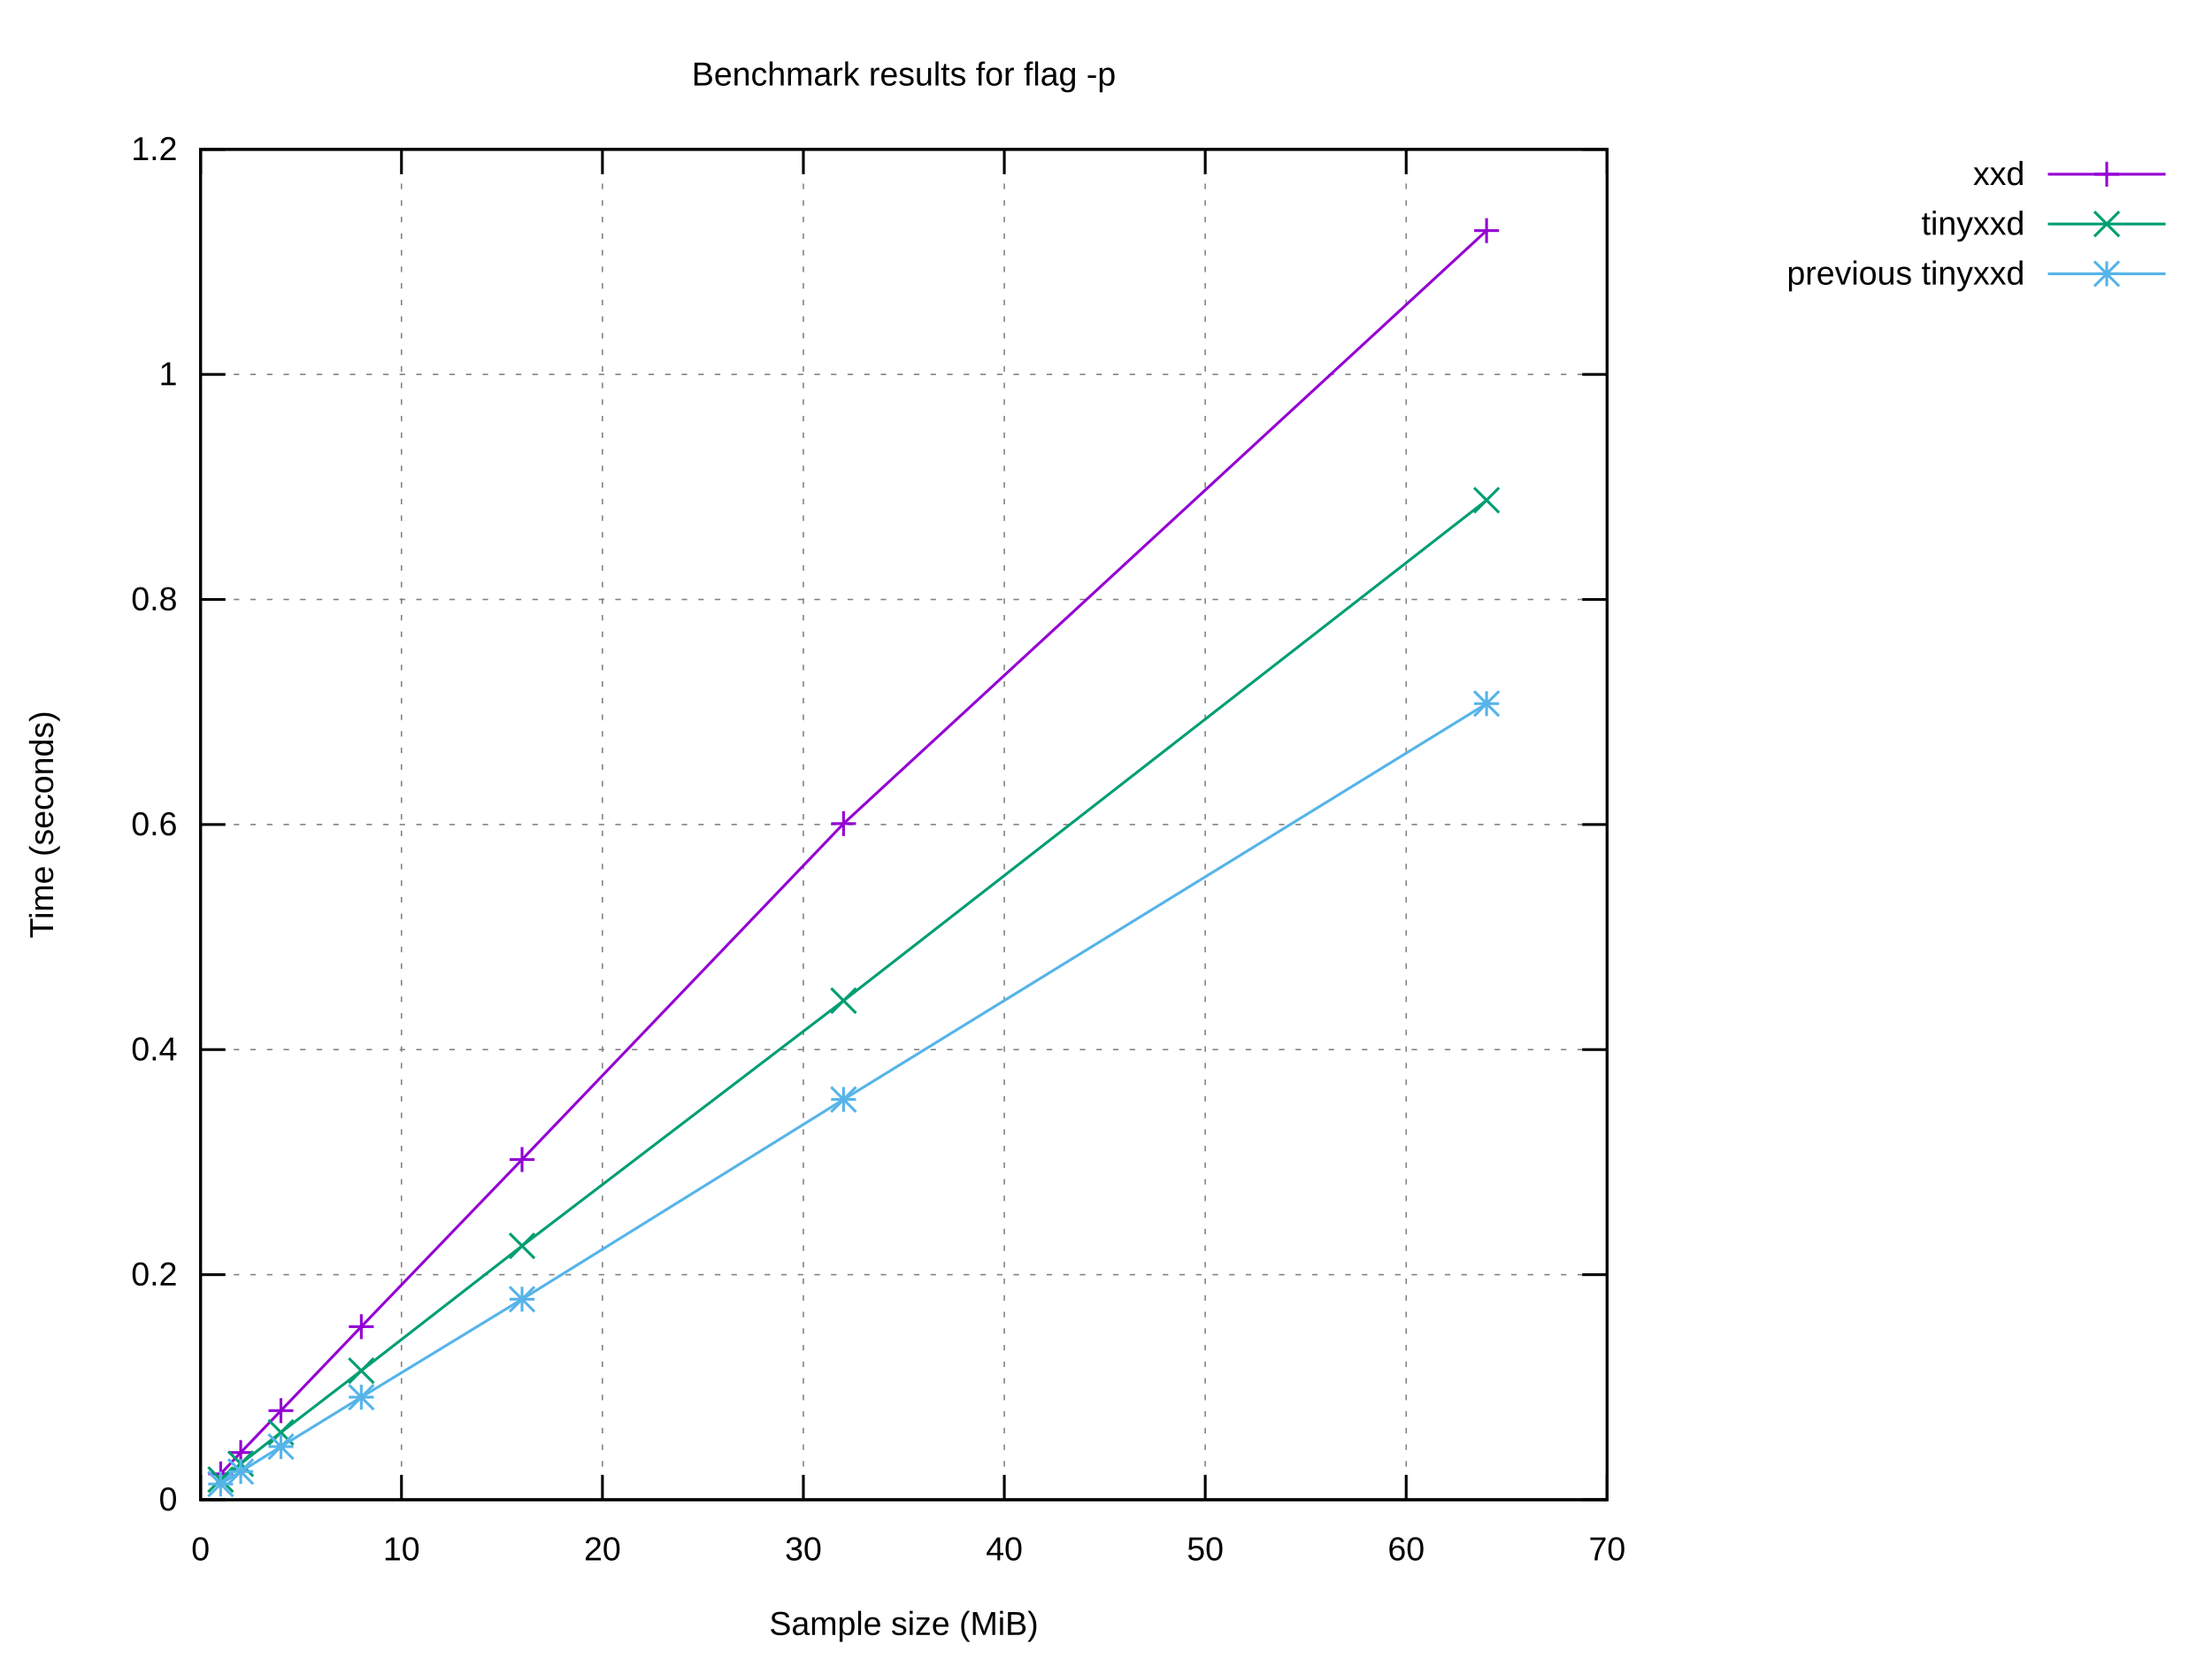
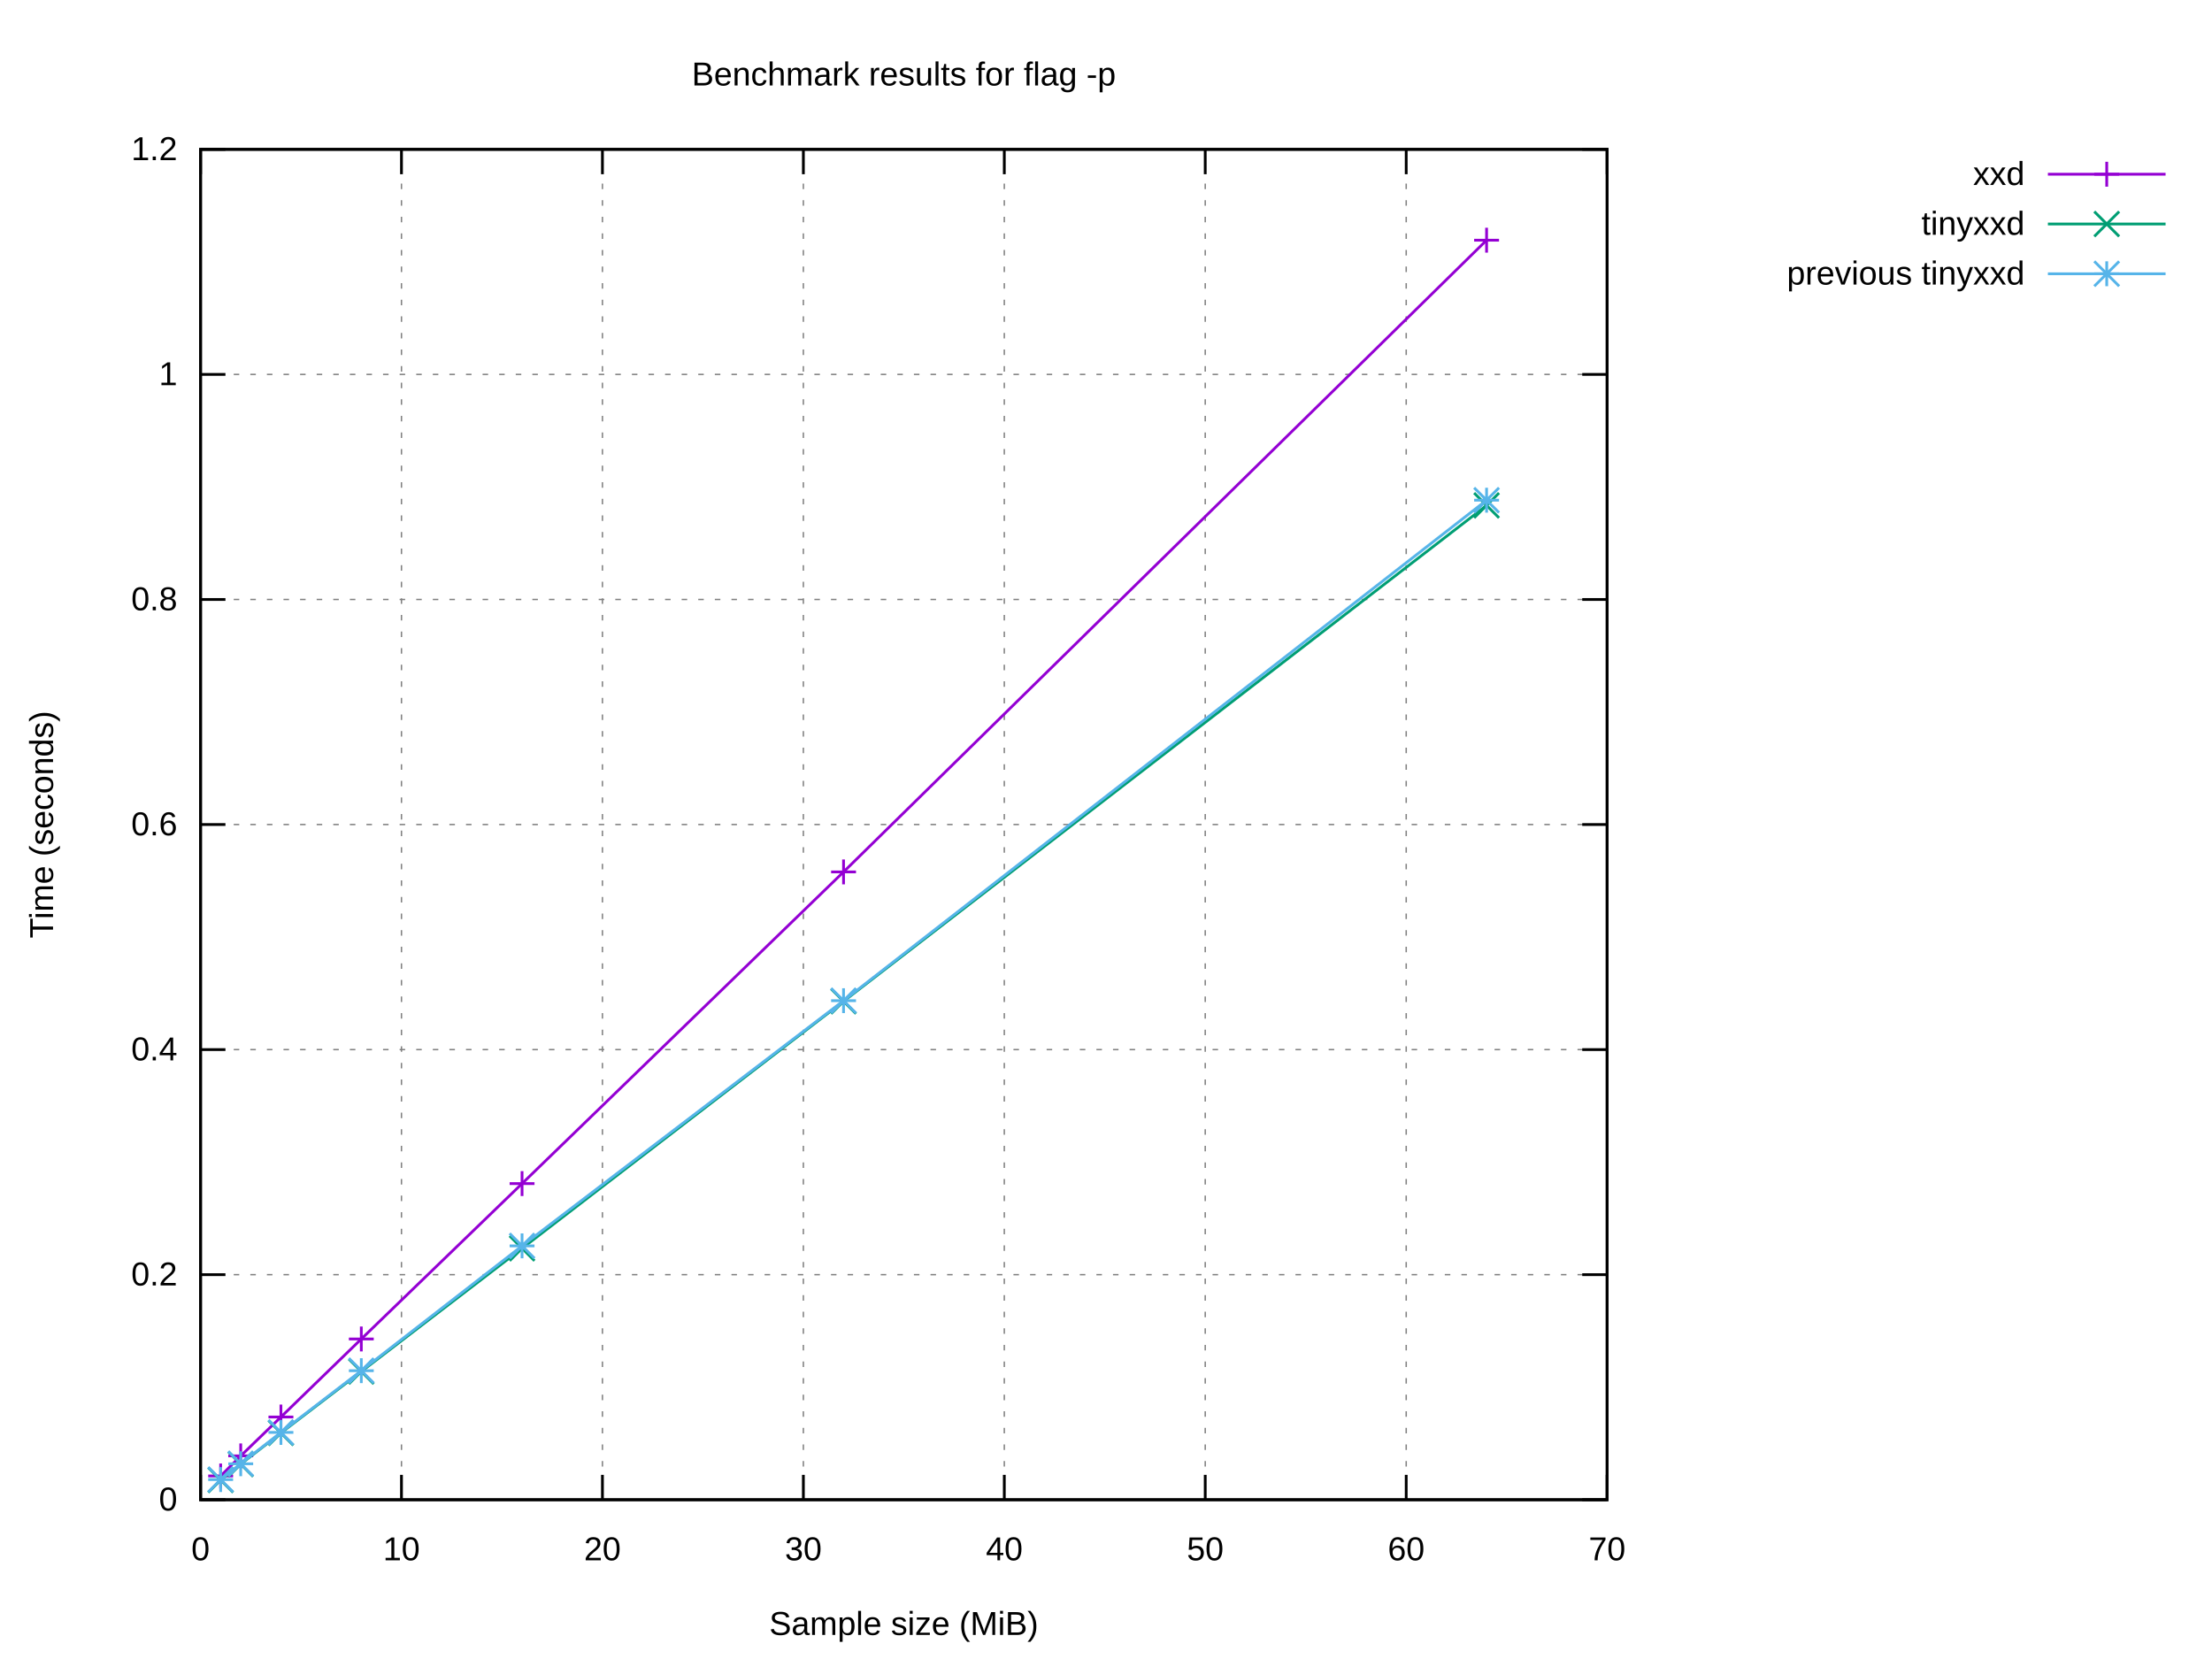
<svg xmlns="http://www.w3.org/2000/svg" xmlns:xlink="http://www.w3.org/1999/xlink" width="800" height="600" viewBox="0 0 800 600">
  <g id="gnuplot_canvas">
    <rect x="0" y="0" width="800" height="600" fill="#ffffff" />
    <defs>
      <circle id="gpDot" r="0.5" stroke-width="0.5" stroke="currentColor" />
      <path id="gpPt0" stroke-width="0.222" stroke="currentColor" d="M-1,0 h2 M0,-1 v2" />
      <path id="gpPt1" stroke-width="0.222" stroke="currentColor" d="M-1,-1 L1,1 M1,-1 L-1,1" />
      <path id="gpPt2" stroke-width="0.222" stroke="currentColor" d="M-1,0 L1,0 M0,-1 L0,1 M-1,-1 L1,1 M-1,1 L1,-1" />
      <rect id="gpPt3" stroke-width="0.222" stroke="currentColor" x="-1" y="-1" width="2" height="2" />
      <rect id="gpPt4" stroke-width="0.222" stroke="currentColor" fill="currentColor" x="-1" y="-1" width="2" height="2" />
      <circle id="gpPt5" stroke-width="0.222" stroke="currentColor" cx="0" cy="0" r="1" />
      <use xlink:href="#gpPt5" id="gpPt6" fill="currentColor" stroke="none" />
      <path id="gpPt7" stroke-width="0.222" stroke="currentColor" d="M0,-1.33 L-1.33,0.67 L1.33,0.67 z" />
      <use xlink:href="#gpPt7" id="gpPt8" fill="currentColor" stroke="none" />
      <use xlink:href="#gpPt7" id="gpPt9" stroke="currentColor" transform="rotate(180)" />
      <use xlink:href="#gpPt9" id="gpPt10" fill="currentColor" stroke="none" />
      <use xlink:href="#gpPt3" id="gpPt11" stroke="currentColor" transform="rotate(45)" />
      <use xlink:href="#gpPt11" id="gpPt12" fill="currentColor" stroke="none" />
      <path id="gpPt13" stroke-width="0.222" stroke="currentColor" d="M0,1.330 L1.265,0.411 L0.782,-1.067 L-0.782,-1.076 L-1.265,0.411 z" />
      <use xlink:href="#gpPt13" id="gpPt14" fill="currentColor" stroke="none" />
      <filter id="textbox" filterUnits="objectBoundingBox" x="0" y="0" height="1" width="1">
        <feFlood flood-color="#FFFFFF" flood-opacity="1" result="bgnd" />
        <feComposite in="SourceGraphic" in2="bgnd" operator="atop" />
      </filter>
      <filter id="greybox" filterUnits="objectBoundingBox" x="0" y="0" height="1" width="1">
        <feFlood flood-color="lightgrey" flood-opacity="1" result="grey" />
        <feComposite in="SourceGraphic" in2="grey" operator="atop" />
      </filter>
    </defs>
    <g fill="none" color="#FFFFFF" stroke="currentColor" stroke-width="1.00" stroke-linecap="butt" stroke-linejoin="miter">
</g>
    <g fill="none" color="black" stroke="currentColor" stroke-width="1.00" stroke-linecap="butt" stroke-linejoin="miter">
</g>
    <g fill="none" color="black" stroke="black" stroke-width="0.50" stroke-linecap="butt" stroke-linejoin="miter">
</g>
    <g fill="none" color="gray" stroke="currentColor" stroke-width="0.50" stroke-linecap="butt" stroke-linejoin="miter">
      <path stroke="gray" stroke-dasharray="2,4" class="gridline" d="M72.53,542.40 L581.24,542.40  " />
    </g>
    <g fill="none" color="gray" stroke="gray" stroke-width="1.00" stroke-linecap="butt" stroke-linejoin="miter">
</g>
    <g fill="none" color="black" stroke="currentColor" stroke-width="1.00" stroke-linecap="butt" stroke-linejoin="miter">
      <path stroke="black" d="M72.53,542.40 L81.53,542.40 M581.24,542.40 L572.24,542.40  " />
      <g transform="translate(64.14,546.30)" stroke="none" fill="black" font-family="Arial" font-size="12.00" text-anchor="end">
        <text>
          <tspan font-family="Arial"> 0</tspan>
        </text>
      </g>
    </g>
    <g fill="none" color="black" stroke="currentColor" stroke-width="1.00" stroke-linecap="butt" stroke-linejoin="miter">
</g>
    <g fill="none" color="black" stroke="black" stroke-width="0.50" stroke-linecap="butt" stroke-linejoin="miter">
</g>
    <g fill="none" color="gray" stroke="currentColor" stroke-width="0.50" stroke-linecap="butt" stroke-linejoin="miter">
      <path stroke="gray" stroke-dasharray="2,4" class="gridline" d="M72.53,461.00 L581.24,461.00  " />
    </g>
    <g fill="none" color="gray" stroke="gray" stroke-width="1.00" stroke-linecap="butt" stroke-linejoin="miter">
</g>
    <g fill="none" color="black" stroke="currentColor" stroke-width="1.00" stroke-linecap="butt" stroke-linejoin="miter">
      <path stroke="black" d="M72.53,461.00 L81.53,461.00 M581.24,461.00 L572.24,461.00  " />
      <g transform="translate(64.14,464.90)" stroke="none" fill="black" font-family="Arial" font-size="12.00" text-anchor="end">
        <text>
          <tspan font-family="Arial"> 0.2</tspan>
        </text>
      </g>
    </g>
    <g fill="none" color="black" stroke="currentColor" stroke-width="1.00" stroke-linecap="butt" stroke-linejoin="miter">
</g>
    <g fill="none" color="black" stroke="black" stroke-width="0.50" stroke-linecap="butt" stroke-linejoin="miter">
</g>
    <g fill="none" color="gray" stroke="currentColor" stroke-width="0.50" stroke-linecap="butt" stroke-linejoin="miter">
      <path stroke="gray" stroke-dasharray="2,4" class="gridline" d="M72.53,379.60 L581.24,379.60  " />
    </g>
    <g fill="none" color="gray" stroke="gray" stroke-width="1.00" stroke-linecap="butt" stroke-linejoin="miter">
</g>
    <g fill="none" color="black" stroke="currentColor" stroke-width="1.00" stroke-linecap="butt" stroke-linejoin="miter">
      <path stroke="black" d="M72.53,379.60 L81.53,379.60 M581.24,379.60 L572.24,379.60  " />
      <g transform="translate(64.14,383.50)" stroke="none" fill="black" font-family="Arial" font-size="12.00" text-anchor="end">
        <text>
          <tspan font-family="Arial"> 0.4</tspan>
        </text>
      </g>
    </g>
    <g fill="none" color="black" stroke="currentColor" stroke-width="1.00" stroke-linecap="butt" stroke-linejoin="miter">
</g>
    <g fill="none" color="black" stroke="black" stroke-width="0.50" stroke-linecap="butt" stroke-linejoin="miter">
</g>
    <g fill="none" color="gray" stroke="currentColor" stroke-width="0.50" stroke-linecap="butt" stroke-linejoin="miter">
      <path stroke="gray" stroke-dasharray="2,4" class="gridline" d="M72.53,298.20 L581.24,298.20  " />
    </g>
    <g fill="none" color="gray" stroke="gray" stroke-width="1.00" stroke-linecap="butt" stroke-linejoin="miter">
</g>
    <g fill="none" color="black" stroke="currentColor" stroke-width="1.00" stroke-linecap="butt" stroke-linejoin="miter">
      <path stroke="black" d="M72.53,298.20 L81.53,298.20 M581.24,298.20 L572.24,298.20  " />
      <g transform="translate(64.14,302.10)" stroke="none" fill="black" font-family="Arial" font-size="12.00" text-anchor="end">
        <text>
          <tspan font-family="Arial"> 0.6</tspan>
        </text>
      </g>
    </g>
    <g fill="none" color="black" stroke="currentColor" stroke-width="1.00" stroke-linecap="butt" stroke-linejoin="miter">
</g>
    <g fill="none" color="black" stroke="black" stroke-width="0.50" stroke-linecap="butt" stroke-linejoin="miter">
</g>
    <g fill="none" color="gray" stroke="currentColor" stroke-width="0.50" stroke-linecap="butt" stroke-linejoin="miter">
      <path stroke="gray" stroke-dasharray="2,4" class="gridline" d="M72.53,216.81 L581.24,216.81  " />
    </g>
    <g fill="none" color="gray" stroke="gray" stroke-width="1.00" stroke-linecap="butt" stroke-linejoin="miter">
</g>
    <g fill="none" color="black" stroke="currentColor" stroke-width="1.00" stroke-linecap="butt" stroke-linejoin="miter">
      <path stroke="black" d="M72.53,216.81 L81.53,216.81 M581.24,216.81 L572.24,216.81  " />
      <g transform="translate(64.14,220.71)" stroke="none" fill="black" font-family="Arial" font-size="12.00" text-anchor="end">
        <text>
          <tspan font-family="Arial"> 0.8</tspan>
        </text>
      </g>
    </g>
    <g fill="none" color="black" stroke="currentColor" stroke-width="1.00" stroke-linecap="butt" stroke-linejoin="miter">
</g>
    <g fill="none" color="black" stroke="black" stroke-width="0.50" stroke-linecap="butt" stroke-linejoin="miter">
</g>
    <g fill="none" color="gray" stroke="currentColor" stroke-width="0.50" stroke-linecap="butt" stroke-linejoin="miter">
      <path stroke="gray" stroke-dasharray="2,4" class="gridline" d="M72.53,135.41 L581.24,135.41  " />
    </g>
    <g fill="none" color="gray" stroke="gray" stroke-width="1.00" stroke-linecap="butt" stroke-linejoin="miter">
</g>
    <g fill="none" color="black" stroke="currentColor" stroke-width="1.00" stroke-linecap="butt" stroke-linejoin="miter">
      <path stroke="black" d="M72.53,135.41 L81.53,135.41 M581.24,135.41 L572.24,135.41  " />
      <g transform="translate(64.14,139.31)" stroke="none" fill="black" font-family="Arial" font-size="12.00" text-anchor="end">
        <text>
          <tspan font-family="Arial"> 1</tspan>
        </text>
      </g>
    </g>
    <g fill="none" color="black" stroke="currentColor" stroke-width="1.00" stroke-linecap="butt" stroke-linejoin="miter">
</g>
    <g fill="none" color="black" stroke="black" stroke-width="0.50" stroke-linecap="butt" stroke-linejoin="miter">
</g>
    <g fill="none" color="gray" stroke="currentColor" stroke-width="0.50" stroke-linecap="butt" stroke-linejoin="miter">
      <path stroke="gray" stroke-dasharray="2,4" class="gridline" d="M72.53,54.01 L581.24,54.01  " />
    </g>
    <g fill="none" color="gray" stroke="gray" stroke-width="1.00" stroke-linecap="butt" stroke-linejoin="miter">
</g>
    <g fill="none" color="black" stroke="currentColor" stroke-width="1.00" stroke-linecap="butt" stroke-linejoin="miter">
      <path stroke="black" d="M72.53,54.01 L81.53,54.01 M581.24,54.01 L572.24,54.01  " />
      <g transform="translate(64.14,57.91)" stroke="none" fill="black" font-family="Arial" font-size="12.00" text-anchor="end">
        <text>
          <tspan font-family="Arial"> 1.2</tspan>
        </text>
      </g>
    </g>
    <g fill="none" color="black" stroke="currentColor" stroke-width="1.00" stroke-linecap="butt" stroke-linejoin="miter">
</g>
    <g fill="none" color="black" stroke="black" stroke-width="0.50" stroke-linecap="butt" stroke-linejoin="miter">
</g>
    <g fill="none" color="gray" stroke="currentColor" stroke-width="0.50" stroke-linecap="butt" stroke-linejoin="miter">
      <path stroke="gray" stroke-dasharray="2,4" class="gridline" d="M72.53,542.40 L72.53,54.01  " />
    </g>
    <g fill="none" color="gray" stroke="gray" stroke-width="1.00" stroke-linecap="butt" stroke-linejoin="miter">
</g>
    <g fill="none" color="black" stroke="currentColor" stroke-width="1.00" stroke-linecap="butt" stroke-linejoin="miter">
      <path stroke="black" d="M72.53,542.40 L72.53,533.40 M72.53,54.01 L72.53,63.01  " />
      <g transform="translate(72.53,564.30)" stroke="none" fill="black" font-family="Arial" font-size="12.00" text-anchor="middle">
        <text>
          <tspan font-family="Arial"> 0</tspan>
        </text>
      </g>
    </g>
    <g fill="none" color="black" stroke="currentColor" stroke-width="1.00" stroke-linecap="butt" stroke-linejoin="miter">
</g>
    <g fill="none" color="black" stroke="black" stroke-width="0.50" stroke-linecap="butt" stroke-linejoin="miter">
</g>
    <g fill="none" color="gray" stroke="currentColor" stroke-width="0.50" stroke-linecap="butt" stroke-linejoin="miter">
      <path stroke="gray" stroke-dasharray="2,4" class="gridline" d="M145.20,542.40 L145.20,54.01  " />
    </g>
    <g fill="none" color="gray" stroke="gray" stroke-width="1.00" stroke-linecap="butt" stroke-linejoin="miter">
</g>
    <g fill="none" color="black" stroke="currentColor" stroke-width="1.00" stroke-linecap="butt" stroke-linejoin="miter">
      <path stroke="black" d="M145.20,542.40 L145.20,533.40 M145.20,54.01 L145.20,63.01  " />
      <g transform="translate(145.20,564.30)" stroke="none" fill="black" font-family="Arial" font-size="12.00" text-anchor="middle">
        <text>
          <tspan font-family="Arial"> 10</tspan>
        </text>
      </g>
    </g>
    <g fill="none" color="black" stroke="currentColor" stroke-width="1.00" stroke-linecap="butt" stroke-linejoin="miter">
</g>
    <g fill="none" color="black" stroke="black" stroke-width="0.50" stroke-linecap="butt" stroke-linejoin="miter">
</g>
    <g fill="none" color="gray" stroke="currentColor" stroke-width="0.50" stroke-linecap="butt" stroke-linejoin="miter">
      <path stroke="gray" stroke-dasharray="2,4" class="gridline" d="M217.88,542.40 L217.88,54.01  " />
    </g>
    <g fill="none" color="gray" stroke="gray" stroke-width="1.00" stroke-linecap="butt" stroke-linejoin="miter">
</g>
    <g fill="none" color="black" stroke="currentColor" stroke-width="1.00" stroke-linecap="butt" stroke-linejoin="miter">
      <path stroke="black" d="M217.88,542.40 L217.88,533.40 M217.88,54.01 L217.88,63.01  " />
      <g transform="translate(217.88,564.30)" stroke="none" fill="black" font-family="Arial" font-size="12.00" text-anchor="middle">
        <text>
          <tspan font-family="Arial"> 20</tspan>
        </text>
      </g>
    </g>
    <g fill="none" color="black" stroke="currentColor" stroke-width="1.00" stroke-linecap="butt" stroke-linejoin="miter">
</g>
    <g fill="none" color="black" stroke="black" stroke-width="0.50" stroke-linecap="butt" stroke-linejoin="miter">
</g>
    <g fill="none" color="gray" stroke="currentColor" stroke-width="0.50" stroke-linecap="butt" stroke-linejoin="miter">
      <path stroke="gray" stroke-dasharray="2,4" class="gridline" d="M290.55,542.40 L290.55,54.01  " />
    </g>
    <g fill="none" color="gray" stroke="gray" stroke-width="1.00" stroke-linecap="butt" stroke-linejoin="miter">
</g>
    <g fill="none" color="black" stroke="currentColor" stroke-width="1.00" stroke-linecap="butt" stroke-linejoin="miter">
      <path stroke="black" d="M290.55,542.40 L290.55,533.40 M290.55,54.01 L290.55,63.01  " />
      <g transform="translate(290.55,564.30)" stroke="none" fill="black" font-family="Arial" font-size="12.00" text-anchor="middle">
        <text>
          <tspan font-family="Arial"> 30</tspan>
        </text>
      </g>
    </g>
    <g fill="none" color="black" stroke="currentColor" stroke-width="1.00" stroke-linecap="butt" stroke-linejoin="miter">
</g>
    <g fill="none" color="black" stroke="black" stroke-width="0.50" stroke-linecap="butt" stroke-linejoin="miter">
</g>
    <g fill="none" color="gray" stroke="currentColor" stroke-width="0.50" stroke-linecap="butt" stroke-linejoin="miter">
      <path stroke="gray" stroke-dasharray="2,4" class="gridline" d="M363.22,542.40 L363.22,54.01  " />
    </g>
    <g fill="none" color="gray" stroke="gray" stroke-width="1.00" stroke-linecap="butt" stroke-linejoin="miter">
</g>
    <g fill="none" color="black" stroke="currentColor" stroke-width="1.00" stroke-linecap="butt" stroke-linejoin="miter">
      <path stroke="black" d="M363.22,542.40 L363.22,533.40 M363.22,54.01 L363.22,63.01  " />
      <g transform="translate(363.22,564.30)" stroke="none" fill="black" font-family="Arial" font-size="12.00" text-anchor="middle">
        <text>
          <tspan font-family="Arial"> 40</tspan>
        </text>
      </g>
    </g>
    <g fill="none" color="black" stroke="currentColor" stroke-width="1.00" stroke-linecap="butt" stroke-linejoin="miter">
</g>
    <g fill="none" color="black" stroke="black" stroke-width="0.50" stroke-linecap="butt" stroke-linejoin="miter">
</g>
    <g fill="none" color="gray" stroke="currentColor" stroke-width="0.50" stroke-linecap="butt" stroke-linejoin="miter">
      <path stroke="gray" stroke-dasharray="2,4" class="gridline" d="M435.89,542.40 L435.89,54.01  " />
    </g>
    <g fill="none" color="gray" stroke="gray" stroke-width="1.00" stroke-linecap="butt" stroke-linejoin="miter">
</g>
    <g fill="none" color="black" stroke="currentColor" stroke-width="1.00" stroke-linecap="butt" stroke-linejoin="miter">
      <path stroke="black" d="M435.89,542.40 L435.89,533.40 M435.89,54.01 L435.89,63.01  " />
      <g transform="translate(435.89,564.30)" stroke="none" fill="black" font-family="Arial" font-size="12.00" text-anchor="middle">
        <text>
          <tspan font-family="Arial"> 50</tspan>
        </text>
      </g>
    </g>
    <g fill="none" color="black" stroke="currentColor" stroke-width="1.00" stroke-linecap="butt" stroke-linejoin="miter">
</g>
    <g fill="none" color="black" stroke="black" stroke-width="0.50" stroke-linecap="butt" stroke-linejoin="miter">
</g>
    <g fill="none" color="gray" stroke="currentColor" stroke-width="0.50" stroke-linecap="butt" stroke-linejoin="miter">
      <path stroke="gray" stroke-dasharray="2,4" class="gridline" d="M508.57,542.40 L508.57,54.01  " />
    </g>
    <g fill="none" color="gray" stroke="gray" stroke-width="1.00" stroke-linecap="butt" stroke-linejoin="miter">
</g>
    <g fill="none" color="black" stroke="currentColor" stroke-width="1.00" stroke-linecap="butt" stroke-linejoin="miter">
      <path stroke="black" d="M508.57,542.40 L508.57,533.40 M508.57,54.01 L508.57,63.01  " />
      <g transform="translate(508.57,564.30)" stroke="none" fill="black" font-family="Arial" font-size="12.00" text-anchor="middle">
        <text>
          <tspan font-family="Arial"> 60</tspan>
        </text>
      </g>
    </g>
    <g fill="none" color="black" stroke="currentColor" stroke-width="1.00" stroke-linecap="butt" stroke-linejoin="miter">
</g>
    <g fill="none" color="black" stroke="black" stroke-width="0.50" stroke-linecap="butt" stroke-linejoin="miter">
</g>
    <g fill="none" color="gray" stroke="currentColor" stroke-width="0.50" stroke-linecap="butt" stroke-linejoin="miter">
      <path stroke="gray" stroke-dasharray="2,4" class="gridline" d="M581.24,542.40 L581.24,54.01  " />
    </g>
    <g fill="none" color="gray" stroke="gray" stroke-width="1.00" stroke-linecap="butt" stroke-linejoin="miter">
</g>
    <g fill="none" color="black" stroke="currentColor" stroke-width="1.00" stroke-linecap="butt" stroke-linejoin="miter">
      <path stroke="black" d="M581.24,542.40 L581.24,533.40 M581.24,54.01 L581.24,63.01  " />
      <g transform="translate(581.24,564.30)" stroke="none" fill="black" font-family="Arial" font-size="12.00" text-anchor="middle">
        <text>
          <tspan font-family="Arial"> 70</tspan>
        </text>
      </g>
    </g>
    <g fill="none" color="black" stroke="currentColor" stroke-width="1.00" stroke-linecap="butt" stroke-linejoin="miter">
</g>
    <g fill="none" color="black" stroke="currentColor" stroke-width="1.00" stroke-linecap="butt" stroke-linejoin="miter">
      <path stroke="black" d="M72.53,54.01 L72.53,542.40 L581.24,542.40 L581.24,54.01 L72.53,54.01 Z  " />
    </g>
    <g fill="none" color="black" stroke="currentColor" stroke-width="1.00" stroke-linecap="butt" stroke-linejoin="miter">
</g>
    <g id="gnuplot_plot_1">
      <g fill="none" color="black" stroke="currentColor" stroke-width="1.00" stroke-linecap="butt" stroke-linejoin="miter">
        <g transform="translate(732.26,66.91)" stroke="none" fill="black" font-family="Arial" font-size="12.00" text-anchor="end">
          <text>
            <tspan font-family="Arial">xxd</tspan>
          </text>
        </g>
      </g>
      <g fill="none" color="black" stroke="currentColor" stroke-width="1.00" stroke-linecap="butt" stroke-linejoin="miter">
-         <path stroke="rgb(148,   0, 211)" d="M740.65,63.01 L783.21,63.01 M537.64,83.40 L305.08,297.87 L188.81,419.36 L130.67,479.80 L101.60,510.17 L87.06,525.33   L79.80,533.06  " />
-         <use xlink:href="#gpPt0" transform="translate(537.64,83.40) scale(4.50)" color="rgb(148,   0, 211)" />
-         <use xlink:href="#gpPt0" transform="translate(305.08,297.87) scale(4.50)" color="rgb(148,   0, 211)" />
-         <use xlink:href="#gpPt0" transform="translate(188.81,419.36) scale(4.50)" color="rgb(148,   0, 211)" />
-         <use xlink:href="#gpPt0" transform="translate(130.67,479.80) scale(4.50)" color="rgb(148,   0, 211)" />
-         <use xlink:href="#gpPt0" transform="translate(101.60,510.17) scale(4.50)" color="rgb(148,   0, 211)" />
-         <use xlink:href="#gpPt0" transform="translate(87.06,525.33) scale(4.50)" color="rgb(148,   0, 211)" />
-         <use xlink:href="#gpPt0" transform="translate(79.80,533.06) scale(4.50)" color="rgb(148,   0, 211)" />
+         <path stroke="rgb(148,   0, 211)" d="M740.65,63.01 L783.21,63.01 M537.64,86.87 L305.08,315.34 L188.81,428.06 L130.67,484.26 L101.60,512.48 L87.06,526.54   L79.80,533.80  " />
+         <use xlink:href="#gpPt0" transform="translate(537.64,86.87) scale(4.50)" color="rgb(148,   0, 211)" />
+         <use xlink:href="#gpPt0" transform="translate(305.08,315.34) scale(4.50)" color="rgb(148,   0, 211)" />
+         <use xlink:href="#gpPt0" transform="translate(188.81,428.06) scale(4.50)" color="rgb(148,   0, 211)" />
+         <use xlink:href="#gpPt0" transform="translate(130.67,484.26) scale(4.50)" color="rgb(148,   0, 211)" />
+         <use xlink:href="#gpPt0" transform="translate(101.60,512.48) scale(4.50)" color="rgb(148,   0, 211)" />
+         <use xlink:href="#gpPt0" transform="translate(87.06,526.54) scale(4.50)" color="rgb(148,   0, 211)" />
+         <use xlink:href="#gpPt0" transform="translate(79.80,533.80) scale(4.50)" color="rgb(148,   0, 211)" />
        <use xlink:href="#gpPt0" transform="translate(761.93,63.01) scale(4.50)" color="rgb(148,   0, 211)" />
      </g>
    </g>
    <g id="gnuplot_plot_2">
      <g fill="none" color="black" stroke="currentColor" stroke-width="1.00" stroke-linecap="butt" stroke-linejoin="miter">
        <g transform="translate(732.26,84.91)" stroke="none" fill="black" font-family="Arial" font-size="12.00" text-anchor="end">
          <text>
            <tspan font-family="Arial">tinyxxd</tspan>
          </text>
        </g>
      </g>
      <g fill="none" color="black" stroke="currentColor" stroke-width="1.00" stroke-linecap="butt" stroke-linejoin="miter">
-         <path stroke="rgb(  0, 158, 115)" d="M740.65,81.01 L783.21,81.01 M537.64,180.90 L305.08,361.91 L188.81,450.59 L130.67,495.73 L101.60,518.05 L87.06,529.39   L79.80,535.11  " />
-         <use xlink:href="#gpPt1" transform="translate(537.64,180.90) scale(4.50)" color="rgb(  0, 158, 115)" />
-         <use xlink:href="#gpPt1" transform="translate(305.08,361.91) scale(4.50)" color="rgb(  0, 158, 115)" />
-         <use xlink:href="#gpPt1" transform="translate(188.81,450.59) scale(4.50)" color="rgb(  0, 158, 115)" />
-         <use xlink:href="#gpPt1" transform="translate(130.67,495.73) scale(4.50)" color="rgb(  0, 158, 115)" />
-         <use xlink:href="#gpPt1" transform="translate(101.60,518.05) scale(4.50)" color="rgb(  0, 158, 115)" />
-         <use xlink:href="#gpPt1" transform="translate(87.06,529.39) scale(4.50)" color="rgb(  0, 158, 115)" />
-         <use xlink:href="#gpPt1" transform="translate(79.80,535.11) scale(4.50)" color="rgb(  0, 158, 115)" />
+         <path stroke="rgb(  0, 158, 115)" d="M740.65,81.01 L783.21,81.01 M537.64,182.79 L305.08,362.13 L188.81,451.48 L130.67,496.03 L101.60,518.24 L87.06,529.52   L79.80,535.27  " />
+         <use xlink:href="#gpPt1" transform="translate(537.64,182.79) scale(4.50)" color="rgb(  0, 158, 115)" />
+         <use xlink:href="#gpPt1" transform="translate(305.08,362.13) scale(4.50)" color="rgb(  0, 158, 115)" />
+         <use xlink:href="#gpPt1" transform="translate(188.81,451.48) scale(4.50)" color="rgb(  0, 158, 115)" />
+         <use xlink:href="#gpPt1" transform="translate(130.67,496.03) scale(4.50)" color="rgb(  0, 158, 115)" />
+         <use xlink:href="#gpPt1" transform="translate(101.60,518.24) scale(4.50)" color="rgb(  0, 158, 115)" />
+         <use xlink:href="#gpPt1" transform="translate(87.06,529.52) scale(4.50)" color="rgb(  0, 158, 115)" />
+         <use xlink:href="#gpPt1" transform="translate(79.80,535.27) scale(4.50)" color="rgb(  0, 158, 115)" />
        <use xlink:href="#gpPt1" transform="translate(761.93,81.01) scale(4.50)" color="rgb(  0, 158, 115)" />
      </g>
    </g>
    <g id="gnuplot_plot_3">
      <g fill="none" color="black" stroke="currentColor" stroke-width="1.00" stroke-linecap="butt" stroke-linejoin="miter">
        <g transform="translate(732.26,102.91)" stroke="none" fill="black" font-family="Arial" font-size="12.00" text-anchor="end">
          <text>
            <tspan font-family="Arial">previous tinyxxd</tspan>
          </text>
        </g>
      </g>
      <g fill="none" color="black" stroke="currentColor" stroke-width="1.00" stroke-linecap="butt" stroke-linejoin="miter">
-         <path stroke="rgb( 86, 180, 233)" d="M740.65,99.01 L783.21,99.01 M537.64,254.48 L305.08,397.64 L188.81,469.88 L130.67,505.31 L101.60,523.19 L87.06,532.21   L79.80,536.71  " />
-         <use xlink:href="#gpPt2" transform="translate(537.64,254.48) scale(4.50)" color="rgb( 86, 180, 233)" />
-         <use xlink:href="#gpPt2" transform="translate(305.08,397.64) scale(4.50)" color="rgb( 86, 180, 233)" />
-         <use xlink:href="#gpPt2" transform="translate(188.81,469.88) scale(4.50)" color="rgb( 86, 180, 233)" />
-         <use xlink:href="#gpPt2" transform="translate(130.67,505.31) scale(4.50)" color="rgb( 86, 180, 233)" />
-         <use xlink:href="#gpPt2" transform="translate(101.60,523.19) scale(4.50)" color="rgb( 86, 180, 233)" />
-         <use xlink:href="#gpPt2" transform="translate(87.06,532.21) scale(4.50)" color="rgb( 86, 180, 233)" />
-         <use xlink:href="#gpPt2" transform="translate(79.80,536.71) scale(4.50)" color="rgb( 86, 180, 233)" />
+         <path stroke="rgb( 86, 180, 233)" d="M740.65,99.01 L783.21,99.01 M537.64,180.90 L305.08,361.91 L188.81,450.59 L130.67,495.73 L101.60,518.05 L87.06,529.39   L79.80,535.11  " />
+         <use xlink:href="#gpPt2" transform="translate(537.64,180.90) scale(4.50)" color="rgb( 86, 180, 233)" />
+         <use xlink:href="#gpPt2" transform="translate(305.08,361.91) scale(4.50)" color="rgb( 86, 180, 233)" />
+         <use xlink:href="#gpPt2" transform="translate(188.81,450.59) scale(4.50)" color="rgb( 86, 180, 233)" />
+         <use xlink:href="#gpPt2" transform="translate(130.67,495.73) scale(4.50)" color="rgb( 86, 180, 233)" />
+         <use xlink:href="#gpPt2" transform="translate(101.60,518.05) scale(4.50)" color="rgb( 86, 180, 233)" />
+         <use xlink:href="#gpPt2" transform="translate(87.06,529.39) scale(4.50)" color="rgb( 86, 180, 233)" />
+         <use xlink:href="#gpPt2" transform="translate(79.80,535.11) scale(4.50)" color="rgb( 86, 180, 233)" />
        <use xlink:href="#gpPt2" transform="translate(761.93,99.01) scale(4.50)" color="rgb( 86, 180, 233)" />
      </g>
    </g>
    <g fill="none" color="#FFFFFF" stroke="rgb( 86, 180, 233)" stroke-width="2.00" stroke-linecap="butt" stroke-linejoin="miter">
</g>
    <g fill="none" color="black" stroke="currentColor" stroke-width="2.00" stroke-linecap="butt" stroke-linejoin="miter">
</g>
    <g fill="none" color="black" stroke="black" stroke-width="1.00" stroke-linecap="butt" stroke-linejoin="miter">
</g>
    <g fill="none" color="black" stroke="currentColor" stroke-width="1.00" stroke-linecap="butt" stroke-linejoin="miter">
      <path stroke="black" d="M72.53,54.01 L72.53,542.40 L581.24,542.40 L581.24,54.01 L72.53,54.01 Z  " />
      <g transform="translate(19.18,298.21) rotate(270.00)" stroke="none" fill="black" font-family="Arial" font-size="12.00" text-anchor="middle">
        <text>
          <tspan font-family="Arial">Time (seconds)</tspan>
        </text>
      </g>
    </g>
    <g fill="none" color="black" stroke="currentColor" stroke-width="1.00" stroke-linecap="butt" stroke-linejoin="miter">
      <g transform="translate(326.88,591.30)" stroke="none" fill="black" font-family="Arial" font-size="12.00" text-anchor="middle">
        <text>
          <tspan font-family="Arial">Sample size (MiB)</tspan>
        </text>
      </g>
    </g>
    <g fill="none" color="black" stroke="currentColor" stroke-width="1.00" stroke-linecap="butt" stroke-linejoin="miter">
</g>
    <g fill="none" color="black" stroke="currentColor" stroke-width="1.00" stroke-linecap="butt" stroke-linejoin="miter">
      <g transform="translate(326.88,30.91)" stroke="none" fill="black" font-family="Arial" font-size="12.00" text-anchor="middle">
        <text>
          <tspan font-family="Arial">Benchmark results for flag -p</tspan>
        </text>
      </g>
    </g>
    <g fill="none" color="black" stroke="currentColor" stroke-width="1.00" stroke-linecap="butt" stroke-linejoin="miter">
</g>
  </g>
</svg>
